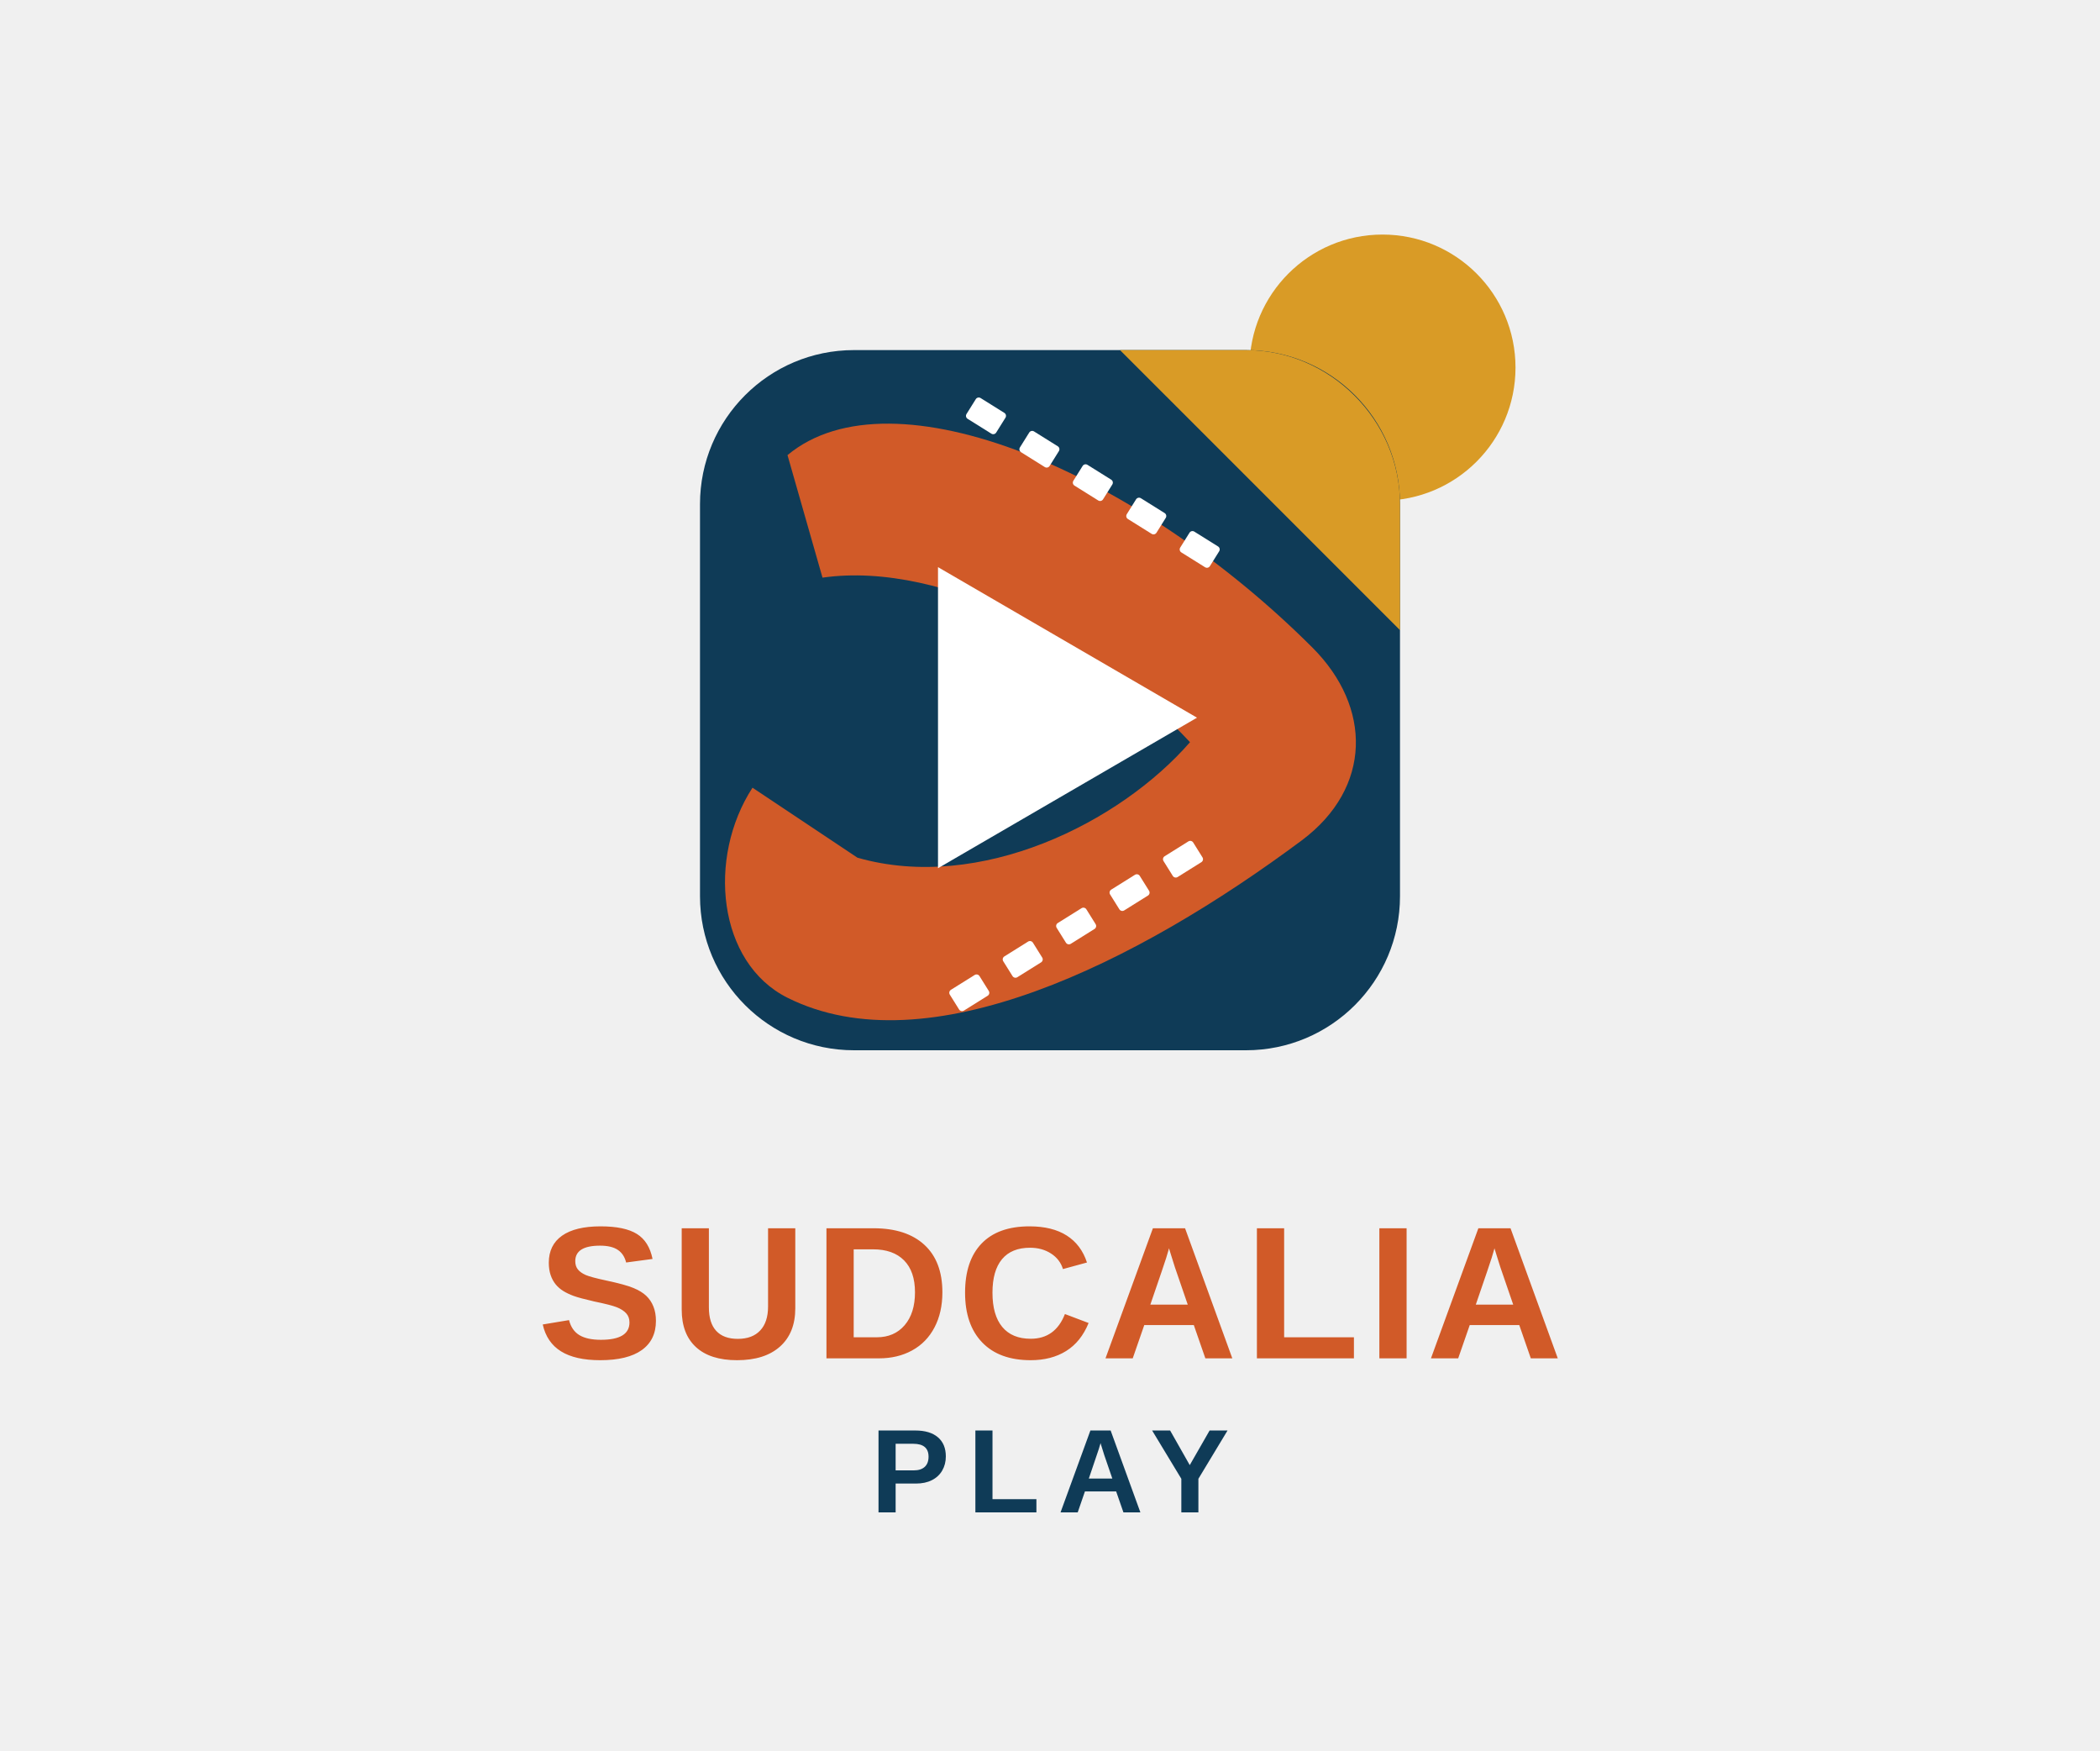
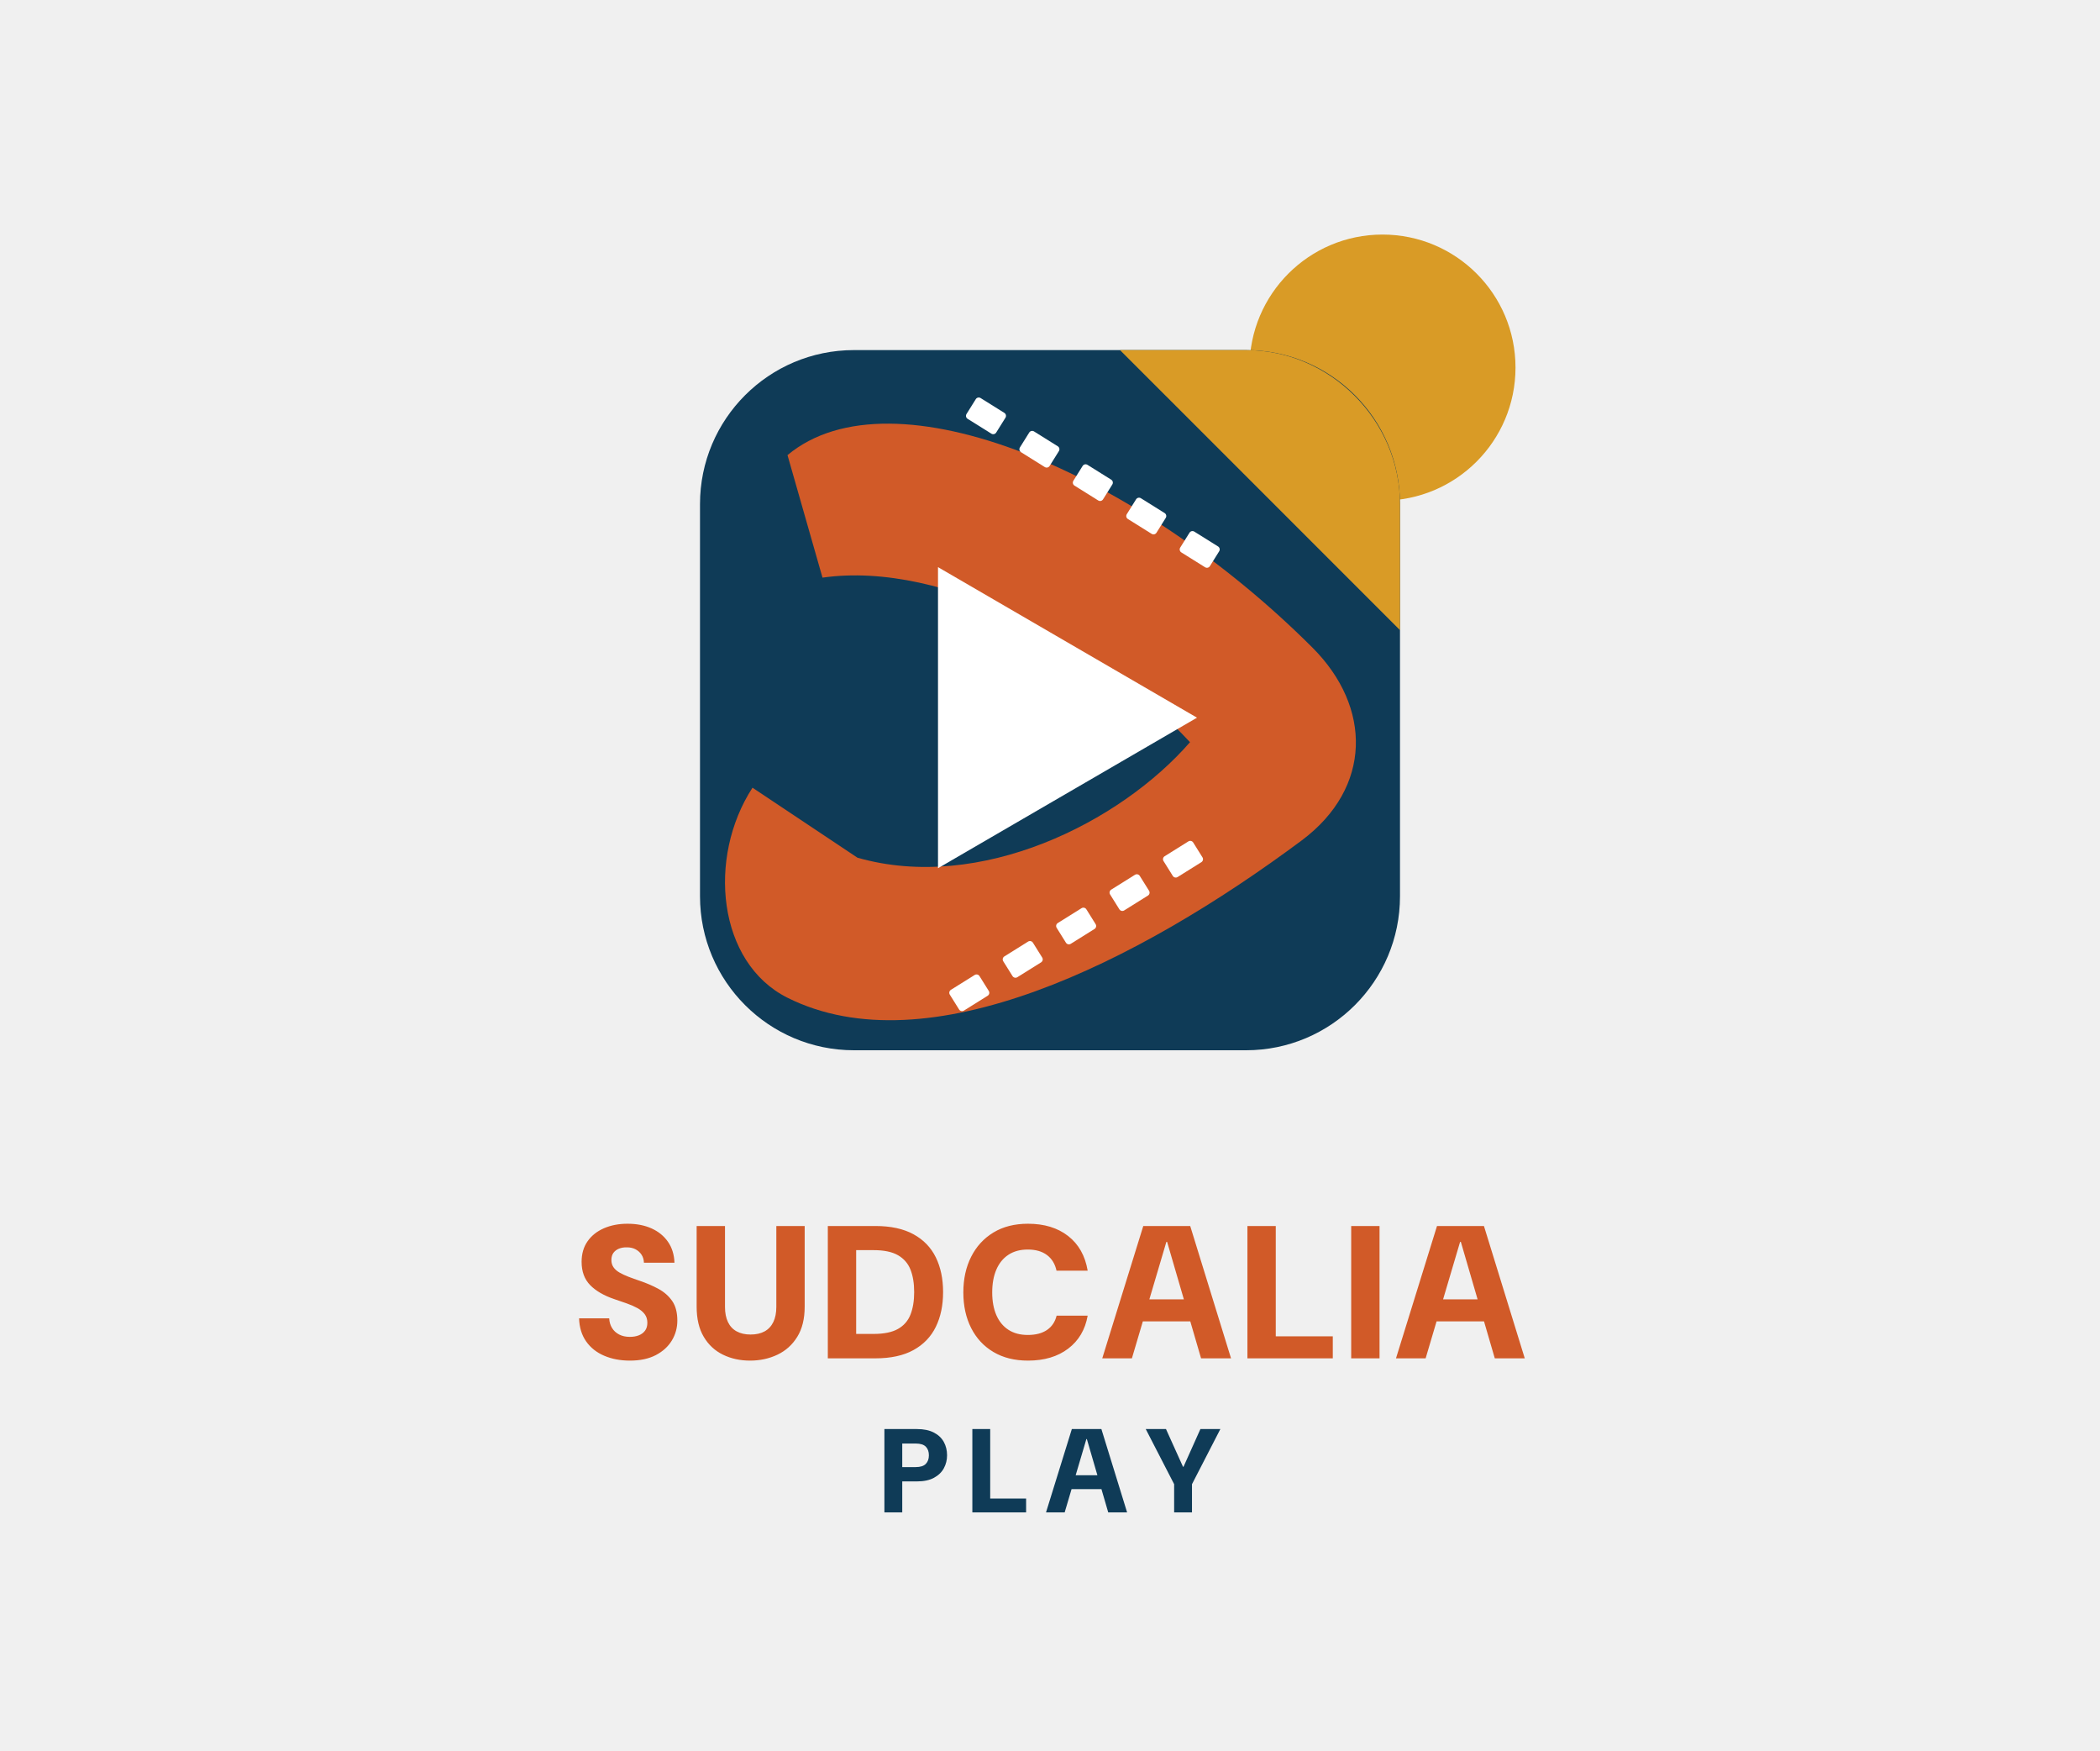
<svg xmlns="http://www.w3.org/2000/svg" viewBox="0 0 600 500" width="600" height="500">
  <circle cx="395" cy="105" r="38" fill="#D99B26" />
  <rect x="200" y="100" width="200" height="200" rx="44" fill="#0F3B57" />
  <path d="M 320,100 L 356,100 C 380,100 400,120 400,144 L 400,180 Z" fill="#D99B26" />
  <path d="M 225,130 C 255,105 325,135 375,185 C 392,202 392,225 372,240 C 325,275 265,305 225,285 C 205,275 202,245 215,225 L 245,245 C 280,255 320,235 340,212 C 315,185 270,160 235,165 Z" fill="#D15A28" />
  <g fill="#FFFFFF" transform="rotate(32 300 165)">
    <rect x="255" y="132" width="10" height="7" rx="1" />
    <rect x="273" y="132" width="10" height="7" rx="1" />
    <rect x="291" y="132" width="10" height="7" rx="1" />
    <rect x="309" y="132" width="10" height="7" rx="1" />
    <rect x="327" y="132" width="10" height="7" rx="1" />
  </g>
  <g fill="#FFFFFF" transform="rotate(-32 300 245)">
    <rect x="255" y="262" width="10" height="7" rx="1" />
    <rect x="273" y="262" width="10" height="7" rx="1" />
    <rect x="291" y="262" width="10" height="7" rx="1" />
    <rect x="309" y="262" width="10" height="7" rx="1" />
    <rect x="327" y="262" width="10" height="7" rx="1" />
  </g>
  <polygon points="268,162 268,248 342,205" fill="#FFFFFF" />
-   <text x="300" y="388" text-anchor="middle" font-family="Arial, Helvetica, sans-serif" font-weight="900" font-size="54px" fill="#D15A28" letter-spacing="2px">SUDCALIA</text>
-   <text x="300" y="432" text-anchor="middle" font-family="Arial, Helvetica, sans-serif" font-weight="900" font-size="34px" fill="#0F3B57" letter-spacing="5px">PLAY</text>
+   <path d="M179.974 388.648Q175.898 388.648 172.636 387.259Q169.374 385.87 167.474 383.17Q165.575 380.47 165.452 376.578H174.055Q174.137 378.137 174.863 379.324Q175.589 380.511 176.891 381.188Q178.192 381.865 179.946 381.865Q181.393 381.865 182.512 381.429Q183.631 380.993 184.295 380.101Q184.959 379.209 184.959 377.841Q184.959 376.39 184.198 375.382Q183.438 374.373 182.105 373.64Q180.771 372.906 179.087 372.313Q177.403 371.72 175.556 371.1Q171.051 369.577 168.613 367.079Q166.174 364.581 166.174 360.43Q166.174 356.995 167.872 354.569Q169.569 352.144 172.549 350.848Q175.53 349.552 179.283 349.552Q183.188 349.552 186.148 350.882Q189.108 352.211 190.845 354.703Q192.582 357.196 192.705 360.683H183.98Q183.939 359.382 183.3 358.402Q182.661 357.423 181.602 356.86Q180.542 356.296 179.151 356.296Q177.932 356.255 176.912 356.645Q175.893 357.034 175.288 357.838Q174.684 358.643 174.684 359.916Q174.684 361.112 175.284 361.979Q175.883 362.847 176.973 363.479Q178.064 364.112 179.556 364.69Q181.049 365.268 182.834 365.871Q185.711 366.843 188.144 368.166Q190.577 369.489 192.051 371.61Q193.525 373.731 193.525 377.219Q193.525 380.3 191.957 382.901Q190.389 385.501 187.376 387.075Q184.363 388.648 179.974 388.648ZM214.298 388.648Q210.041 388.648 206.568 386.959Q203.096 385.27 201.069 381.852Q199.042 378.435 199.042 373.249V350.2H207.142V373.303Q207.142 375.869 207.988 377.638Q208.835 379.407 210.483 380.302Q212.13 381.198 214.447 381.198Q216.817 381.198 218.452 380.302Q220.087 379.407 220.947 377.638Q221.808 375.869 221.808 373.303V350.2H229.908V373.249Q229.908 378.435 227.792 381.852Q225.677 385.27 222.122 386.959Q218.568 388.648 214.298 388.648ZM236.52 388.0V350.2H250.113Q256.69 350.2 260.993 352.556Q265.296 354.913 267.375 359.152Q269.454 363.391 269.454 369.085Q269.454 374.753 267.375 379.006Q265.296 383.259 261.002 385.63Q256.708 388.0 250.096 388.0ZM244.62 381.025H249.62Q254.036 381.025 256.558 379.605Q259.081 378.185 260.137 375.506Q261.192 372.828 261.192 369.085Q261.192 365.316 260.137 362.652Q259.081 359.987 256.558 358.54Q254.036 357.093 249.62 357.093H244.62ZM293.713 388.648Q287.987 388.648 283.841 386.191Q279.696 383.734 277.468 379.333Q275.24 374.932 275.24 369.182Q275.24 363.391 277.481 358.969Q279.721 354.548 283.845 352.05Q287.968 349.552 293.713 349.552Q300.692 349.552 305.189 353.06Q309.687 356.568 310.765 362.963H301.864Q301.233 360.067 299.14 358.494Q297.047 356.92 293.642 356.92Q290.396 356.92 288.123 358.414Q285.851 359.909 284.67 362.654Q283.489 365.4 283.489 369.182Q283.489 372.923 284.67 375.648Q285.851 378.373 288.123 379.847Q290.396 381.321 293.642 381.321Q297.047 381.321 299.139 379.897Q301.231 378.474 301.89 375.809H310.765Q309.712 381.796 305.206 385.222Q300.699 388.648 293.713 388.648ZM314.932 388.0 326.65 350.2H340.061L351.726 388.0H343.162L333.463 354.736H333.247L323.4 388.0ZM320.935 377.444 323.051 371.15H342.913L344.988 377.444ZM356.406 388.0V350.2H364.506V381.719H380.799V388.0ZM386.054 388.0V350.2H394.154V388.0ZM398.854 388.0 410.572 350.2H423.983L435.648 388.0H427.084L417.385 354.736H417.169L407.322 388.0ZM404.857 377.444 406.973 371.15H426.835L428.91 377.444Z" fill="#D15A28" />
+   <path d="M252.686 432.0V408.2H261.976Q264.877 408.2 266.791 409.185Q268.706 410.169 269.649 411.86Q270.592 413.55 270.592 415.702Q270.592 417.667 269.691 419.36Q268.789 421.053 266.878 422.104Q264.967 423.155 261.976 423.155H257.786V432.0ZM257.786 419.065H261.624Q263.621 419.065 264.51 418.15Q265.398 417.236 265.398 415.701Q265.398 414.121 264.51 413.227Q263.621 412.334 261.624 412.334H257.786ZM277.814 432.0V408.2H282.914V428.045H293.173V432.0ZM298.862 432.0 306.24 408.2H314.684L322.029 432.0H316.636L310.53 411.056H310.394L304.194 432.0ZM302.642 425.354 303.974 421.391H316.48L317.786 425.354ZM335.469 432.0V423.948L327.356 408.2H333.139L338.006 418.978H338.142L342.975 408.2H348.674L340.569 423.948V432.0Z" fill="#0F3B57" />
</svg>
